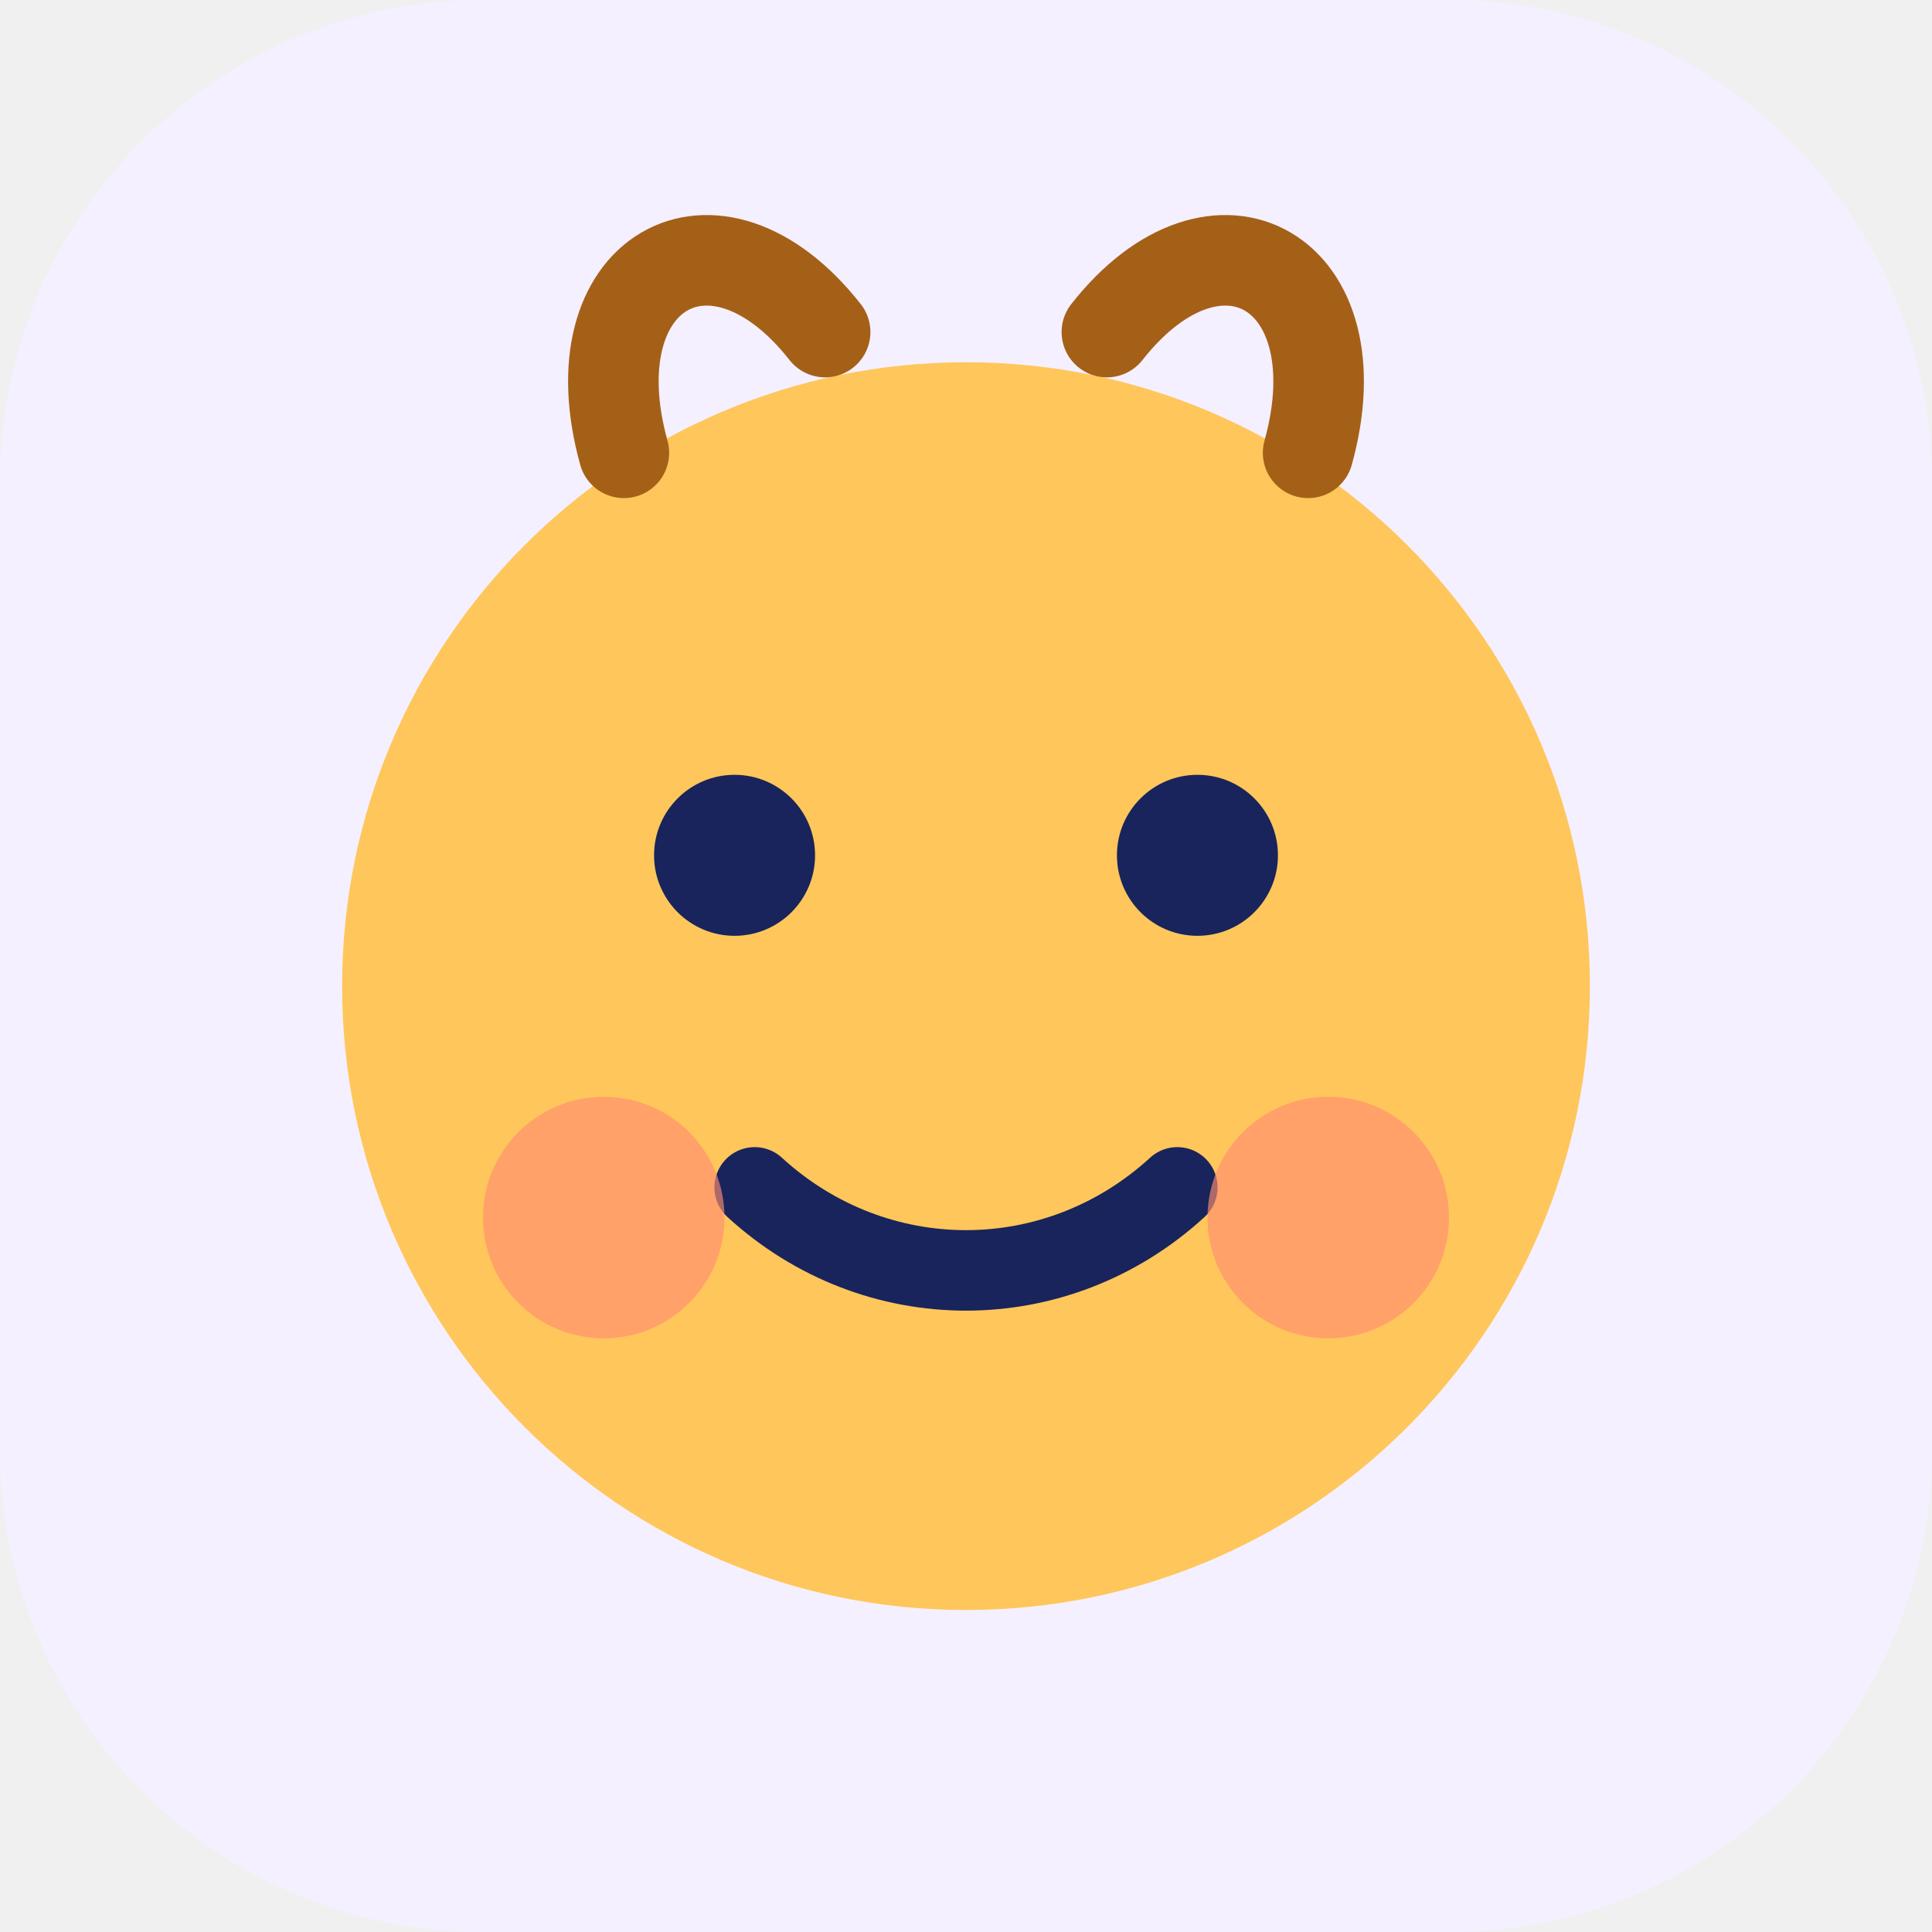
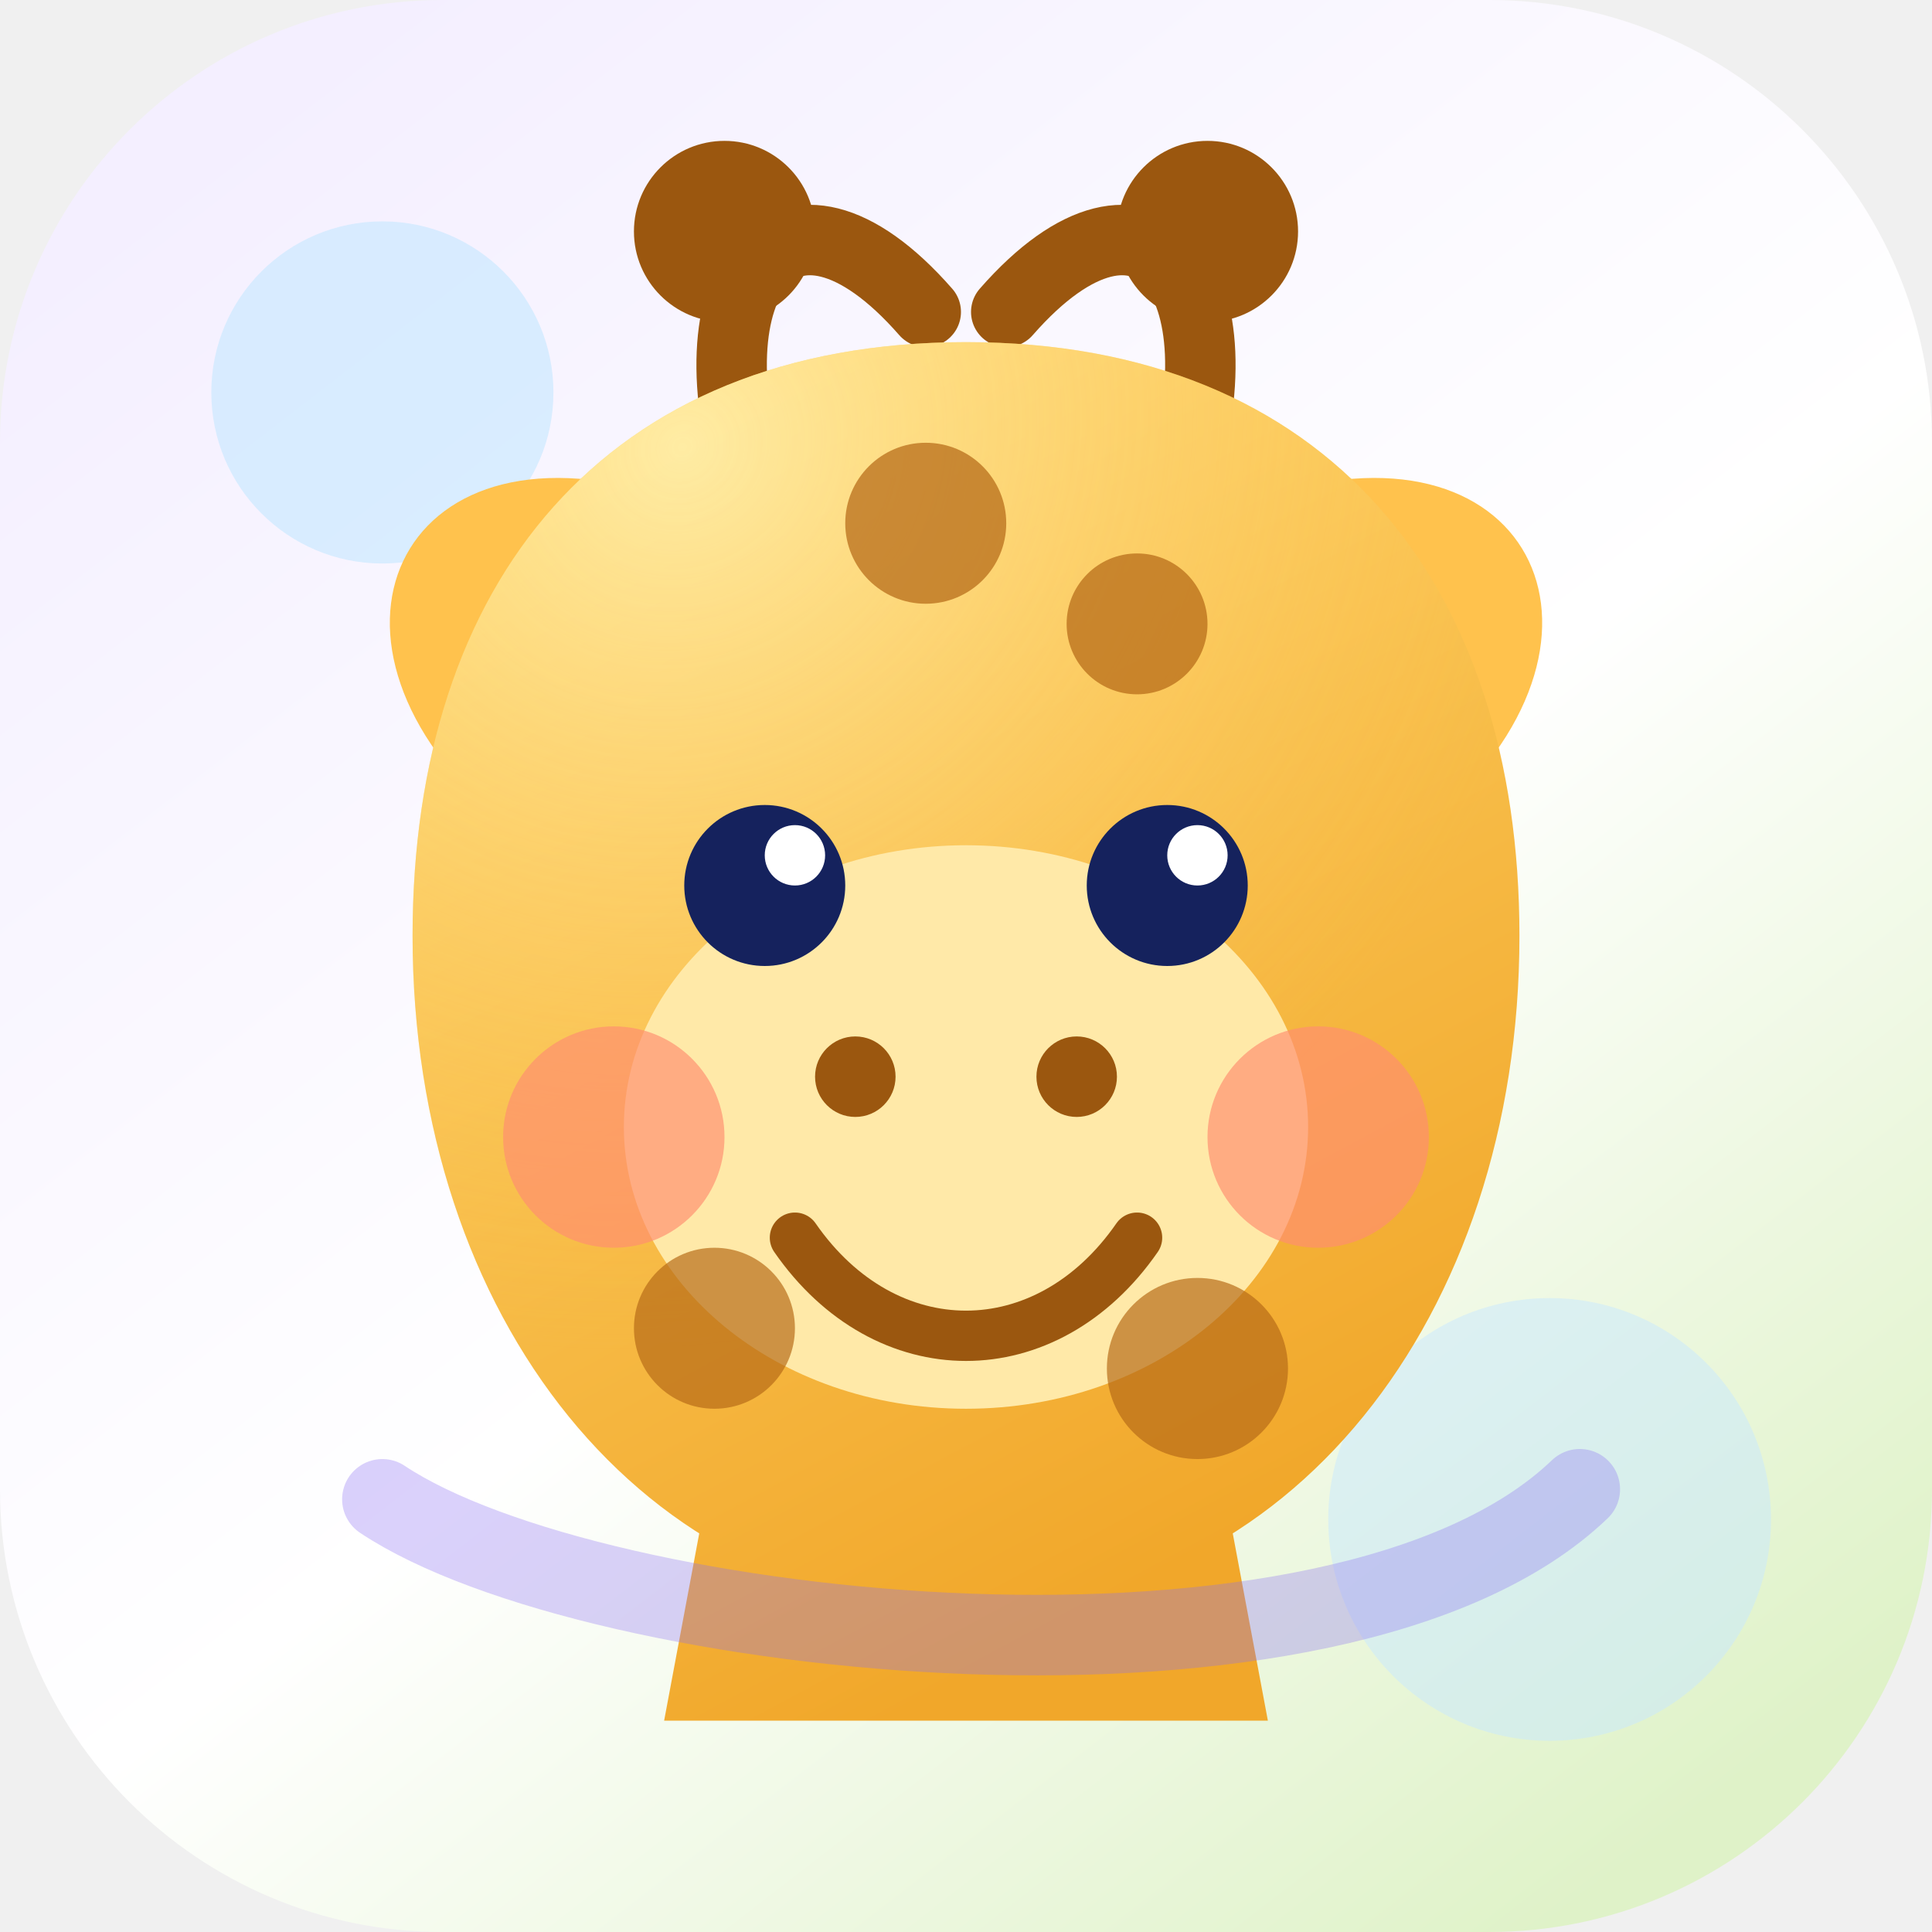
- <svg xmlns="http://www.w3.org/2000/svg" width="192" height="192" viewBox="0 0 192 192" role="img" aria-label="Flowi">
-   <rect width="192" height="192" rx="48" fill="#f5f0ff" />
-   <circle cx="96" cy="98" r="62" fill="#ffc65b" />
-   <circle cx="73" cy="85" r="8" fill="#18245b" />
-   <circle cx="119" cy="85" r="8" fill="#18245b" />
-   <path d="M75 118c12 11 30 11 42 0" fill="none" stroke="#18245b" stroke-width="8" stroke-linecap="round" />
-   <path d="M62 45c-5-18 9-26 20-12M130 45c5-18-9-26-20-12" fill="none" stroke="#a56018" stroke-width="9" stroke-linecap="round" />
-   <circle cx="132" cy="121" r="12" fill="#ff8d70" opacity=".65" />
-   <circle cx="60" cy="121" r="12" fill="#ff8d70" opacity=".65" />
+ <svg xmlns="http://www.w3.org/2000/svg" width="192" height="192" viewBox="0 0 192 192" role="img" aria-label="Flowi lachende giraffe">
+   <defs>
+     <linearGradient id="bg" x1="28" y1="8" x2="164" y2="184" gradientUnits="userSpaceOnUse">
+       <stop stop-color="#f4efff" />
+       <stop offset=".55" stop-color="#ffffff" />
+       <stop offset="1" stop-color="#dff2c8" />
+     </linearGradient>
+     <linearGradient id="fur" x1="62" y1="32" x2="126" y2="151" gradientUnits="userSpaceOnUse">
+       <stop stop-color="#ffd86f" />
+       <stop offset="1" stop-color="#f1a72a" />
+     </linearGradient>
+     <radialGradient id="shine" cx="0" cy="0" r="1" gradientTransform="matrix(56 65 -71 61 68 45)" gradientUnits="userSpaceOnUse">
+       <stop stop-color="#fff6bd" />
+       <stop offset="1" stop-color="#ffc04a" stop-opacity="0" />
+     </radialGradient>
+   </defs>
+   <rect width="192" height="192" rx="44" fill="url(#bg)" />
+   <circle cx="38" cy="39" r="17" fill="#c8e8ff" opacity=".65" />
+   <circle cx="154" cy="151" r="22" fill="#c8e8ff" opacity=".5" />
+   <path d="M72 139c4-21 10-34 24-34s20 13 24 34l6 32H66l6-32Z" fill="url(#fur)" />
+   <path d="M48 80c-19-18-7-40 20-30 8 3 14 9 16 17L64 88c-6 5-11 2-16-8Z" fill="#ffc24d" />
+   <path d="M144 80c19-18 7-40-20-30-8 3-14 9-16 17l20 21c6 5 11 2 16-8Z" fill="#ffc24d" />
+   <path d="M57 77c-6-8-1-17 12-12 4 2 7 5 8 8L64 83c-3 2-5 1-7-6ZM135 77c6-8 1-17-12-12-4 2-7 5-8 8l13 10c3 2 5 1 7-6Z" fill="#ffad78" />
+   <path d="M75 49c-7-21 3-34 17-18M117 49c7-21-3-34-17-18" fill="none" stroke="#9b570f" stroke-width="7" stroke-linecap="round" />
+   <circle cx="72" cy="23" r="9" fill="#9b570f" />
+   <circle cx="120" cy="23" r="9" fill="#9b570f" />
+   <path d="M96 34c36 0 55 24 55 59 0 38-23 67-55 67s-55-29-55-67c0-35 19-59 55-59Z" fill="url(#fur)" />
+   <path d="M96 34c36 0 55 24 55 59 0 38-23 67-55 67s-55-29-55-67c0-35 19-59 55-59Z" fill="url(#shine)" opacity=".7" />
+   <ellipse cx="96" cy="112" rx="34" ry="28" fill="#ffe9a8" />
+   <circle cx="76" cy="88" r="8" fill="#15225d" />
+   <circle cx="116" cy="88" r="8" fill="#15225d" />
+   <circle cx="79" cy="85" r="3" fill="#fff" />
+   <circle cx="119" cy="85" r="3" fill="#fff" />
+   <circle cx="85" cy="107" r="4" fill="#9b570f" />
+   <circle cx="107" cy="107" r="4" fill="#9b570f" />
+   <path d="M79 123c9 13 25 13 34 0" fill="none" stroke="#9b570f" stroke-width="5" stroke-linecap="round" />
+   <circle cx="61" cy="113" r="11" fill="#ff8d70" opacity=".67" />
+   <circle cx="131" cy="113" r="11" fill="#ff8d70" opacity=".67" />
+   <circle cx="92" cy="52" r="8" fill="#b66a16" opacity=".72" />
+   <circle cx="113" cy="62" r="7" fill="#b66a16" opacity=".72" />
+   <circle cx="71" cy="132" r="8" fill="#b66a16" opacity=".68" />
+   <circle cx="119" cy="136" r="9" fill="#b66a16" opacity=".68" />
+   <path d="M38 149c21 14 95 22 119-1" fill="none" stroke="#8a6df1" stroke-width="8" stroke-linecap="round" opacity=".32" />
</svg>
